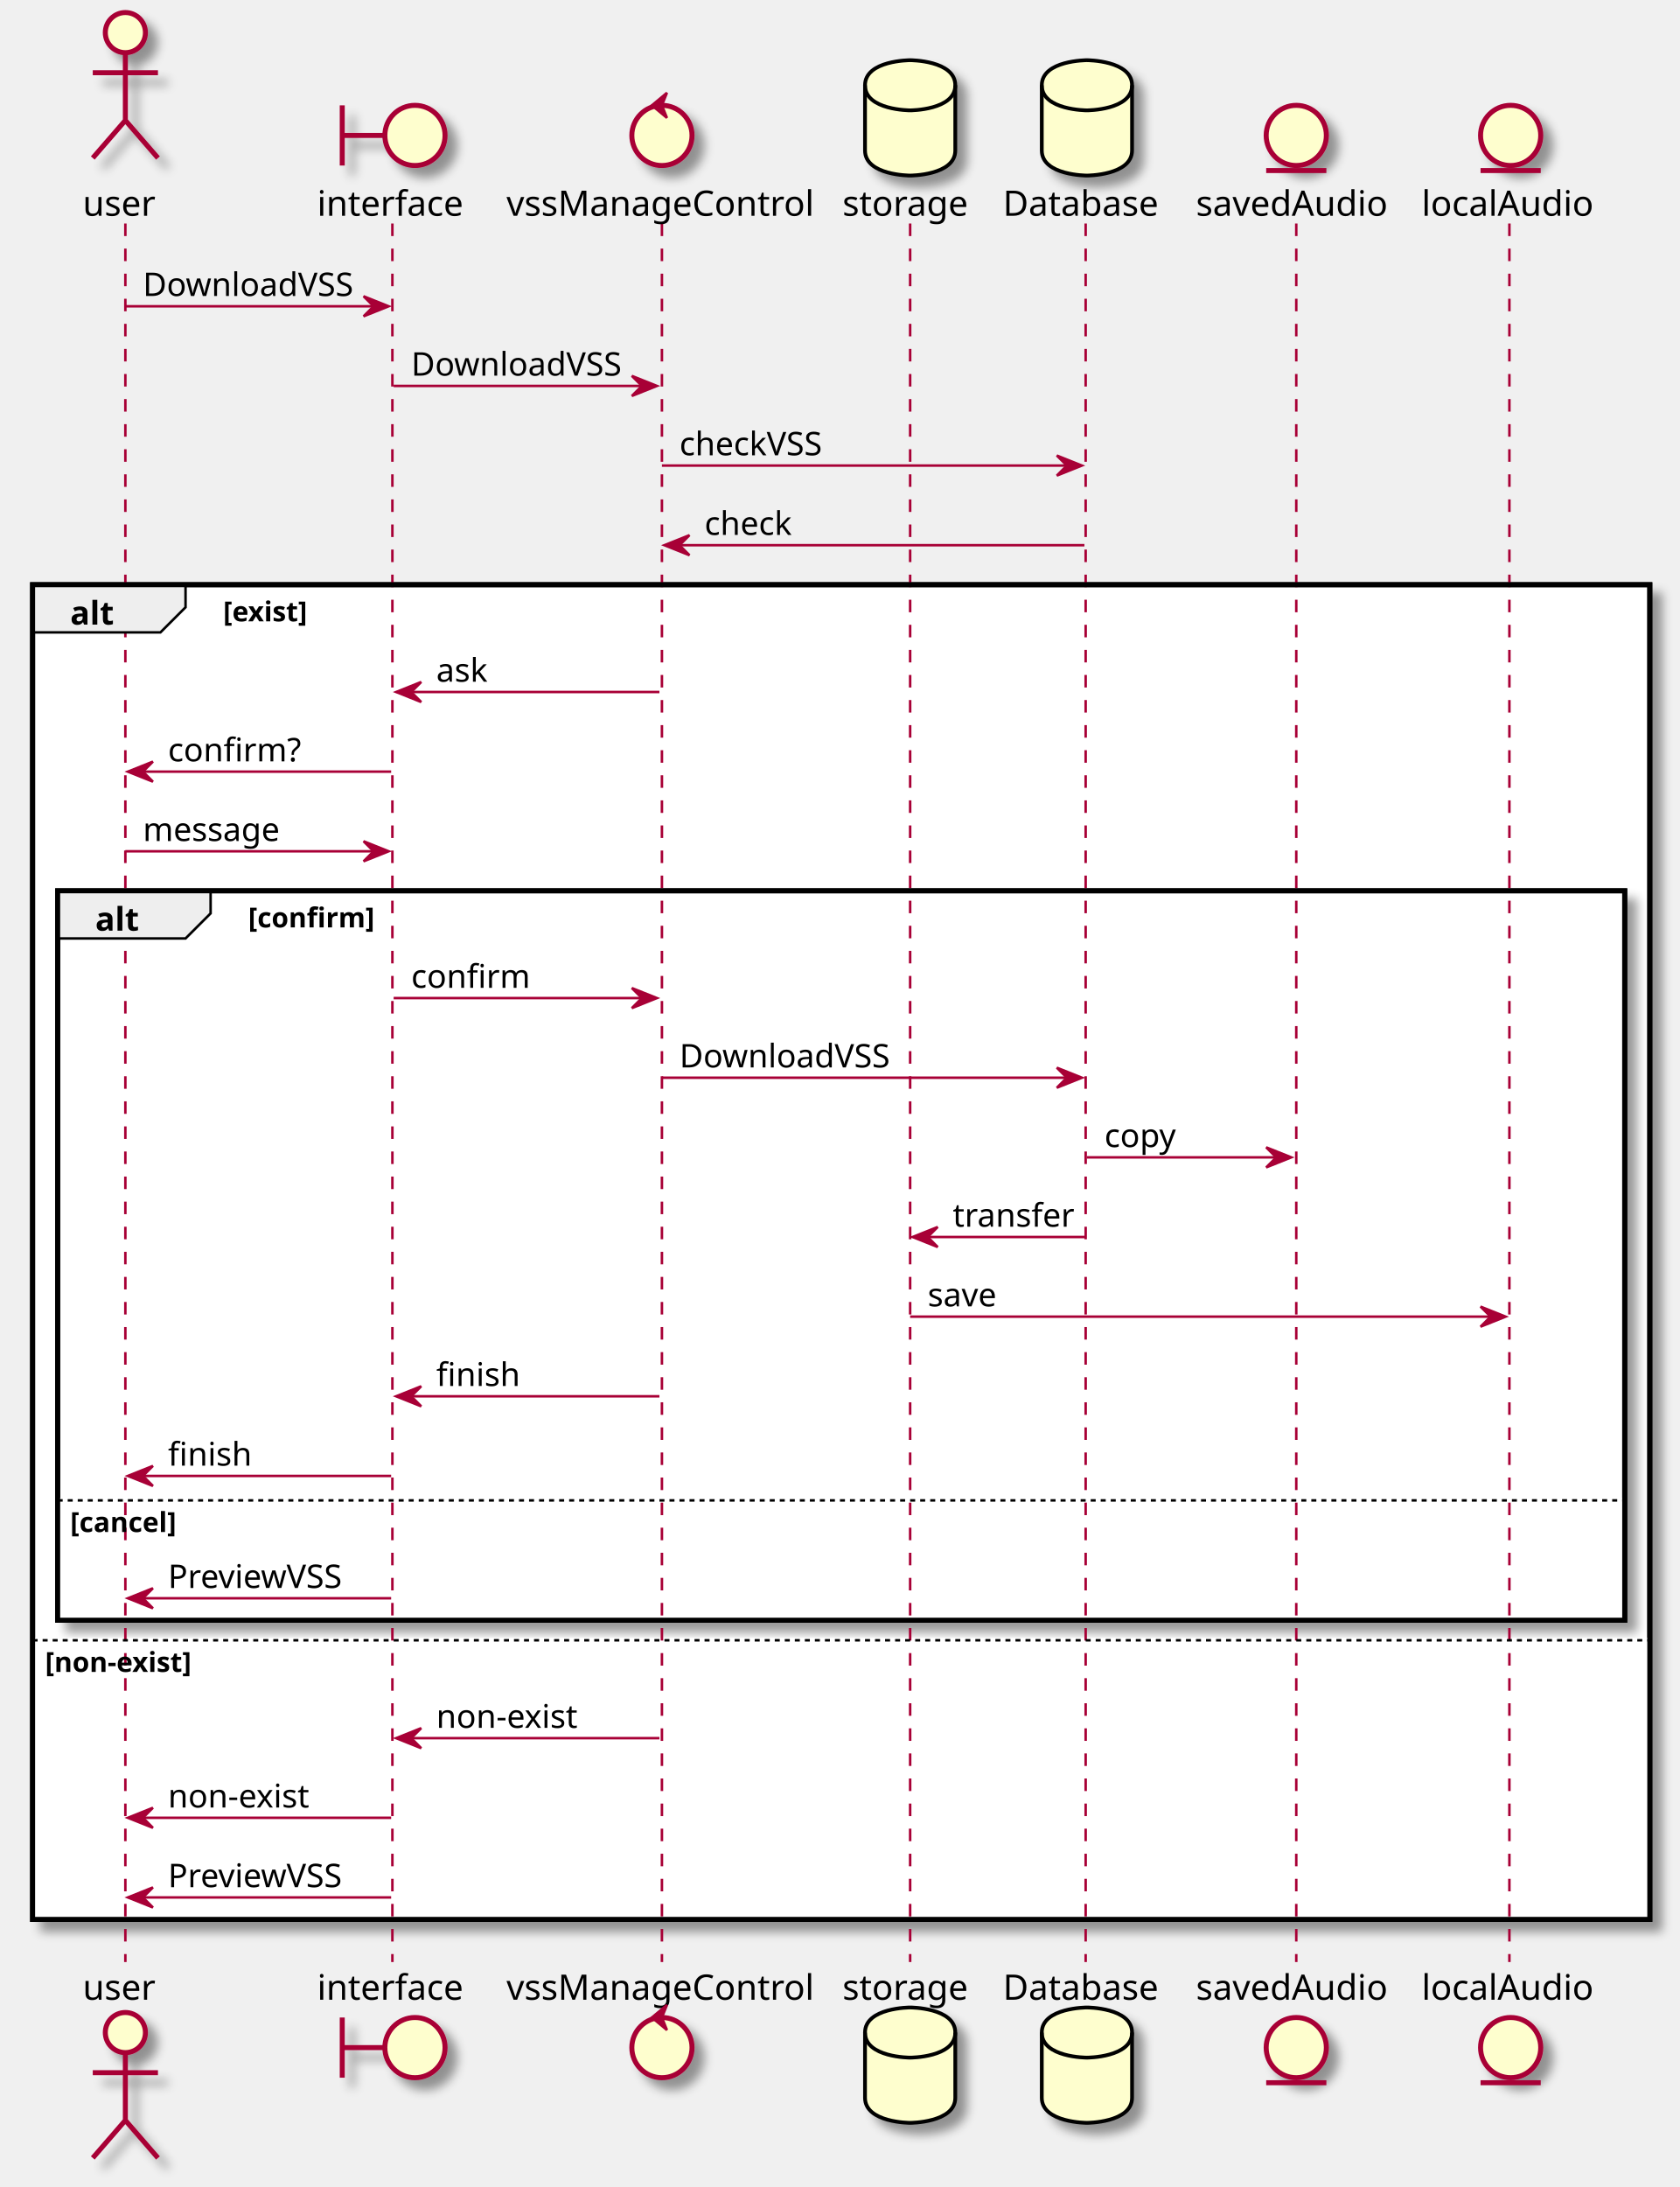
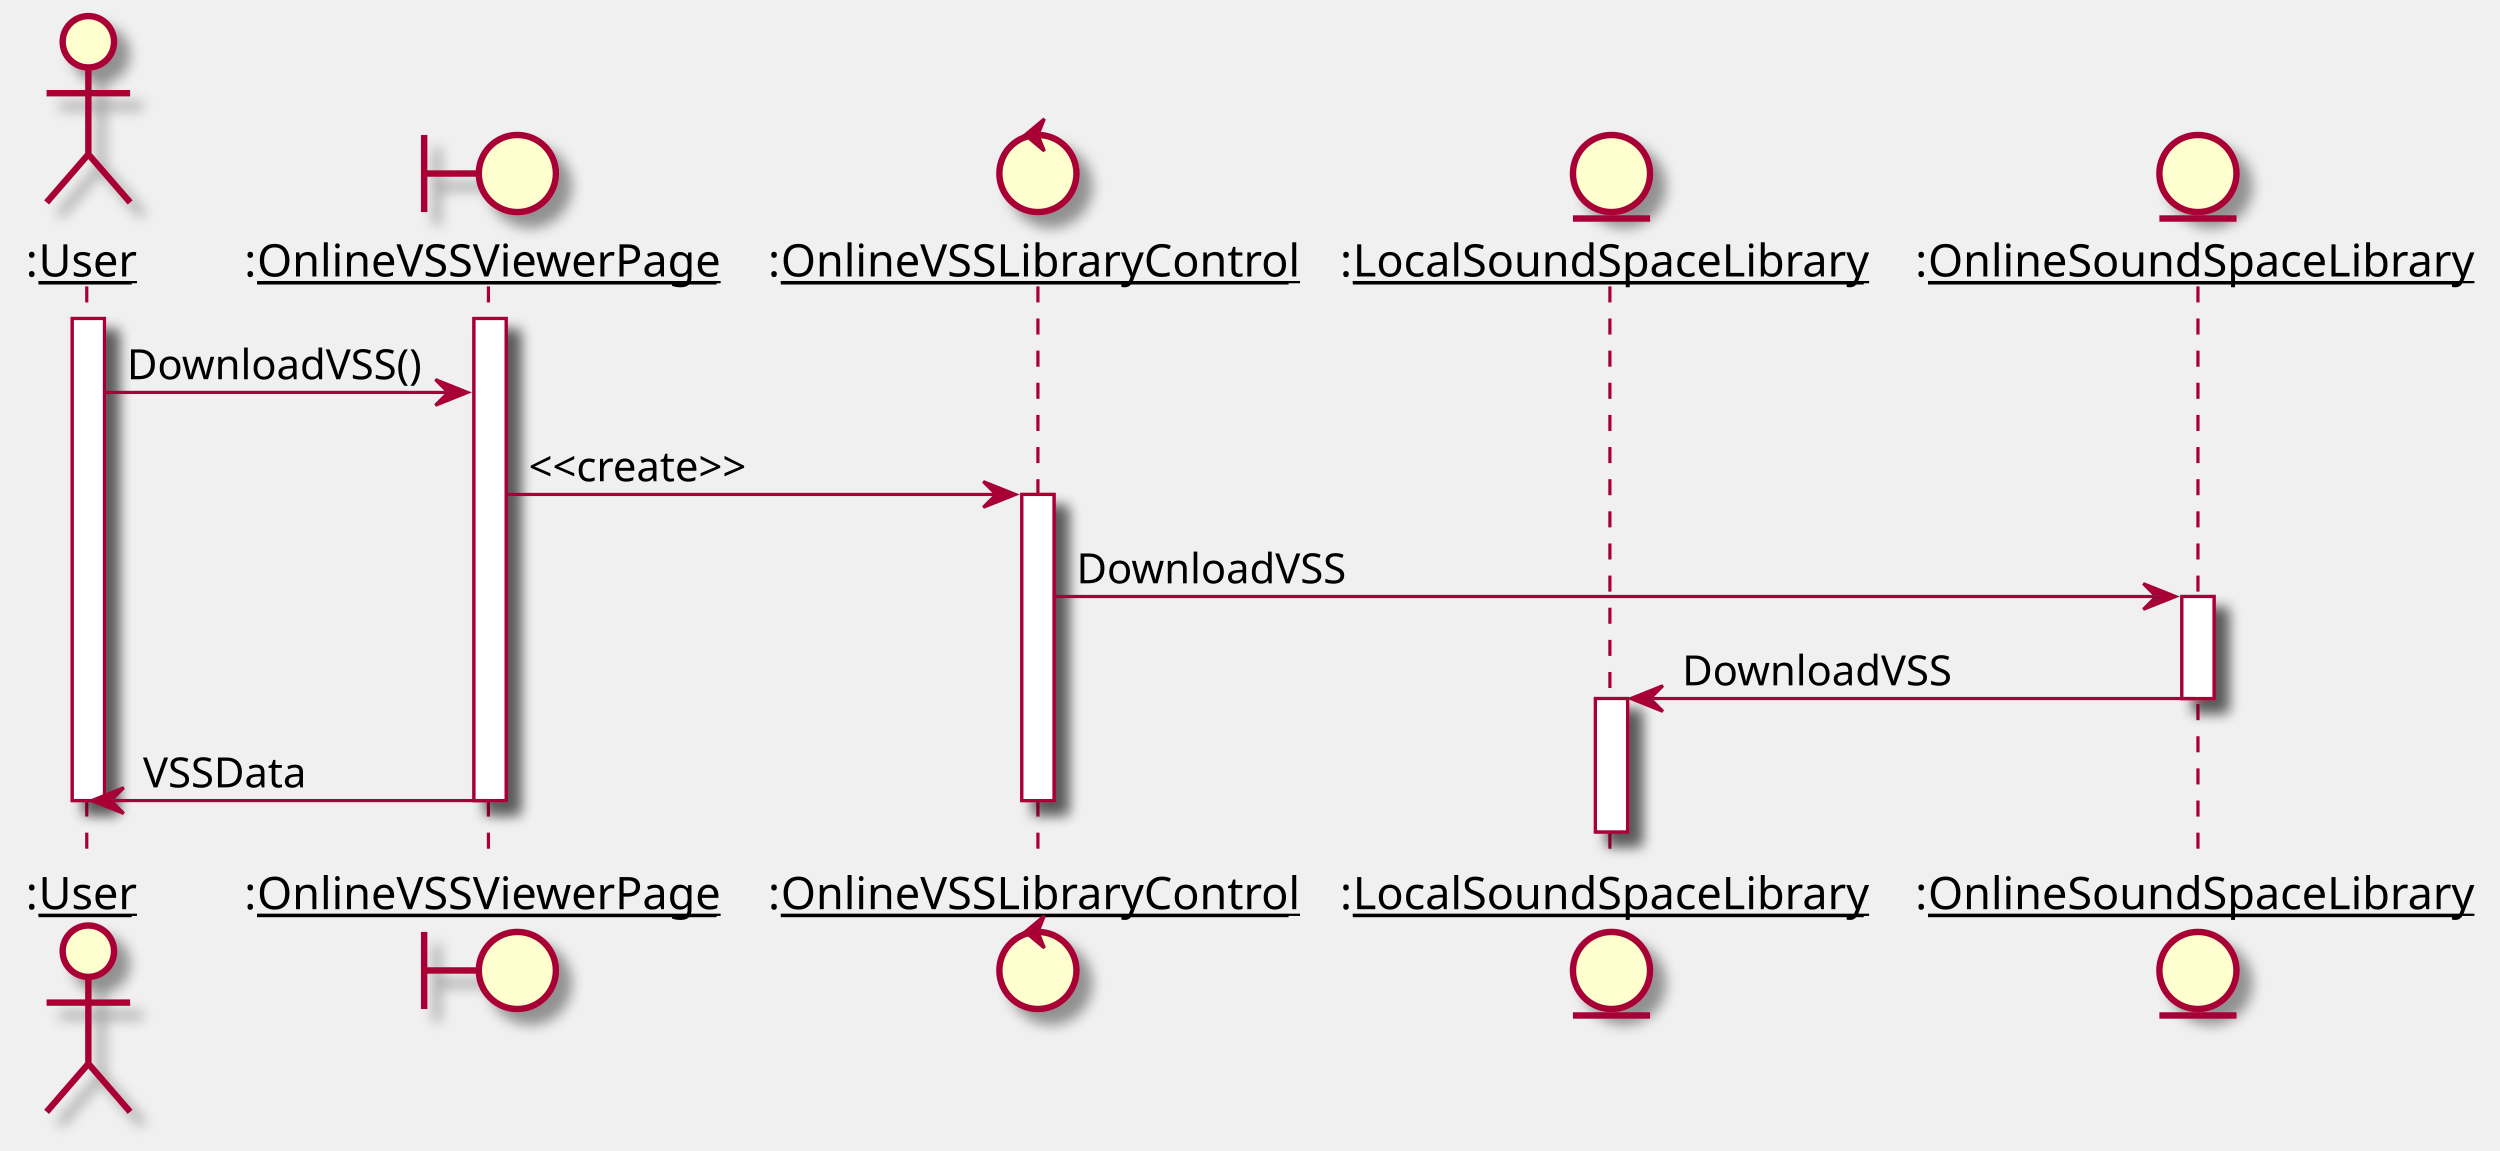
- <svg xmlns="http://www.w3.org/2000/svg" contentScriptType="application/ecmascript" contentStyleType="text/css" height="872px" preserveAspectRatio="none" style="width:670px;height:872px;" version="1.1" viewBox="0 0 670 872" width="670px" zoomAndPan="magnify">
+ <svg xmlns="http://www.w3.org/2000/svg" contentScriptType="application/ecmascript" contentStyleType="text/css" height="358px" preserveAspectRatio="none" style="width:778px;height:358px;" version="1.1" viewBox="0 0 778 358" width="778px" zoomAndPan="magnify">
  <defs>
-     <filter height="300%" id="fm28znw2k2tu3" width="300%" x="-1" y="-1">
+     <filter height="300%" id="f1rracoe5l9vw5" width="300%" x="-1" y="-1">
      <feGaussianBlur result="blurOut" stdDeviation="2.0" />
      <feColorMatrix in="blurOut" result="blurOut2" type="matrix" values="0 0 0 0 0 0 0 0 0 0 0 0 0 0 0 0 0 0 .4 0" />
      <feOffset dx="4.0" dy="4.0" in="blurOut2" result="blurOut3" />
      <feBlend in="SourceGraphic" in2="blurOut3" mode="normal" />
    </filter>
  </defs>
  <g>
-     <rect fill="#FFFFFF" filter="url(#fm28znw2k2tu3)" height="532.162" style="stroke: #000000; stroke-width: 2.0;" width="645" x="13" y="233.138" />
-     <rect fill="#FFFFFF" filter="url(#fm28znw2k2tu3)" height="290.835" style="stroke: #000000; stroke-width: 2.0;" width="625" x="23" y="355.178" />
-     <rect fill="#FFFFFF" height="48.777" style="stroke: none; stroke-width: 1.0;" width="625" x="23" y="597.236" />
-     <rect fill="#FFFFFF" height="112.286" style="stroke: none; stroke-width: 1.0;" width="645" x="13" y="653.014" />
-     <line style="stroke: #A80036; stroke-width: 1.0; stroke-dasharray: 5.0,5.0;" x1="50" x2="50" y1="89.12" y2="782.3" />
-     <line style="stroke: #A80036; stroke-width: 1.0; stroke-dasharray: 5.0,5.0;" x1="156.5" x2="156.5" y1="89.12" y2="782.3" />
-     <line style="stroke: #A80036; stroke-width: 1.0; stroke-dasharray: 5.0,5.0;" x1="264" x2="264" y1="89.12" y2="782.3" />
-     <line style="stroke: #A80036; stroke-width: 1.0; stroke-dasharray: 5.0,5.0;" x1="363" x2="363" y1="89.12" y2="782.3" />
-     <line style="stroke: #A80036; stroke-width: 1.0; stroke-dasharray: 5.0,5.0;" x1="433" x2="433" y1="89.12" y2="782.3" />
-     <line style="stroke: #A80036; stroke-width: 1.0; stroke-dasharray: 5.0,5.0;" x1="517" x2="517" y1="89.12" y2="782.3" />
-     <line style="stroke: #A80036; stroke-width: 1.0; stroke-dasharray: 5.0,5.0;" x1="602" x2="602" y1="89.12" y2="782.3" />
-     <text fill="#000000" font-family="sans-serif" font-size="14" lengthAdjust="spacingAndGlyphs" textLength="28" x="33" y="86.044">user</text>
-     <ellipse cx="50" cy="13" fill="#FEFECE" filter="url(#fm28znw2k2tu3)" rx="8" ry="8" style="stroke: #A80036; stroke-width: 2.0;" />
-     <path d="M50,21 L50,48 M37,29 L63,29 M50,48 L37,63 M50,48 L63,63 " fill="none" filter="url(#fm28znw2k2tu3)" style="stroke: #A80036; stroke-width: 2.0;" />
-     <text fill="#000000" font-family="sans-serif" font-size="14" lengthAdjust="spacingAndGlyphs" textLength="28" x="33" y="797.344">user</text>
-     <ellipse cx="50" cy="810.42" fill="#FEFECE" filter="url(#fm28znw2k2tu3)" rx="8" ry="8" style="stroke: #A80036; stroke-width: 2.0;" />
-     <path d="M50,818.42 L50,845.42 M37,826.42 L63,826.42 M50,845.42 L37,860.42 M50,845.42 L63,860.42 " fill="none" filter="url(#fm28znw2k2tu3)" style="stroke: #A80036; stroke-width: 2.0;" />
-     <text fill="#000000" font-family="sans-serif" font-size="14" lengthAdjust="spacingAndGlyphs" textLength="55" x="126.5" y="86.044">interface</text>
-     <path d="M136.5,42 L136.5,66 M136.5,54 L153.5,54 " fill="none" filter="url(#fm28znw2k2tu3)" style="stroke: #A80036; stroke-width: 2.0;" />
-     <ellipse cx="165.5" cy="54" fill="#FEFECE" filter="url(#fm28znw2k2tu3)" rx="12" ry="12" style="stroke: #A80036; stroke-width: 2.0;" />
-     <text fill="#000000" font-family="sans-serif" font-size="14" lengthAdjust="spacingAndGlyphs" textLength="55" x="126.5" y="797.344">interface</text>
-     <path d="M136.5,804.42 L136.5,828.42 M136.5,816.42 L153.5,816.42 " fill="none" filter="url(#fm28znw2k2tu3)" style="stroke: #A80036; stroke-width: 2.0;" />
-     <ellipse cx="165.5" cy="816.42" fill="#FEFECE" filter="url(#fm28znw2k2tu3)" rx="12" ry="12" style="stroke: #A80036; stroke-width: 2.0;" />
-     <text fill="#000000" font-family="sans-serif" font-size="14" lengthAdjust="spacingAndGlyphs" textLength="118" x="202" y="86.044">vssManageControl</text>
-     <ellipse cx="264" cy="54" fill="#FEFECE" filter="url(#fm28znw2k2tu3)" rx="12" ry="12" style="stroke: #A80036; stroke-width: 2.0;" />
-     <polygon fill="#A80036" points="260,42,266,37,264,42,266,47,260,42" style="stroke: #A80036; stroke-width: 1.0;" />
-     <text fill="#000000" font-family="sans-serif" font-size="14" lengthAdjust="spacingAndGlyphs" textLength="118" x="202" y="797.344">vssManageControl</text>
-     <ellipse cx="264" cy="816.42" fill="#FEFECE" filter="url(#fm28znw2k2tu3)" rx="12" ry="12" style="stroke: #A80036; stroke-width: 2.0;" />
-     <polygon fill="#A80036" points="260,804.42,266,799.42,264,804.42,266,809.42,260,804.42" style="stroke: #A80036; stroke-width: 1.0;" />
-     <text fill="#000000" font-family="sans-serif" font-size="14" lengthAdjust="spacingAndGlyphs" textLength="48" x="336" y="86.044">storage</text>
-     <path d="M345,34 C345,24 363,24 363,24 C363,24 381,24 381,34 L381,60 C381,70 363,70 363,70 C363,70 345,70 345,60 L345,34 " fill="#FEFECE" filter="url(#fm28znw2k2tu3)" style="stroke: #000000; stroke-width: 1.5;" />
-     <path d="M345,34 C345,44 363,44 363,44 C363,44 381,44 381,34 " fill="none" style="stroke: #000000; stroke-width: 1.5;" />
-     <text fill="#000000" font-family="sans-serif" font-size="14" lengthAdjust="spacingAndGlyphs" textLength="48" x="336" y="797.344">storage</text>
-     <path d="M345,810.42 C345,800.42 363,800.42 363,800.42 C363,800.42 381,800.42 381,810.42 L381,836.42 C381,846.42 363,846.42 363,846.42 C363,846.42 345,846.42 345,836.42 L345,810.42 " fill="#FEFECE" filter="url(#fm28znw2k2tu3)" style="stroke: #000000; stroke-width: 1.5;" />
-     <path d="M345,810.42 C345,820.42 363,820.42 363,820.42 C363,820.42 381,820.42 381,810.42 " fill="none" style="stroke: #000000; stroke-width: 1.5;" />
-     <text fill="#000000" font-family="sans-serif" font-size="14" lengthAdjust="spacingAndGlyphs" textLength="61" x="400" y="86.044">Database</text>
-     <path d="M415.5,34 C415.5,24 433.5,24 433.5,24 C433.5,24 451.5,24 451.5,34 L451.5,60 C451.5,70 433.5,70 433.5,70 C433.5,70 415.5,70 415.5,60 L415.5,34 " fill="#FEFECE" filter="url(#fm28znw2k2tu3)" style="stroke: #000000; stroke-width: 1.5;" />
-     <path d="M415.5,34 C415.5,44 433.5,44 433.5,44 C433.5,44 451.5,44 451.5,34 " fill="none" style="stroke: #000000; stroke-width: 1.5;" />
-     <text fill="#000000" font-family="sans-serif" font-size="14" lengthAdjust="spacingAndGlyphs" textLength="61" x="400" y="797.344">Database</text>
-     <path d="M415.5,810.42 C415.5,800.42 433.5,800.42 433.5,800.42 C433.5,800.42 451.5,800.42 451.5,810.42 L451.5,836.42 C451.5,846.42 433.5,846.42 433.5,846.42 C433.5,846.42 415.5,846.42 415.5,836.42 L415.5,810.42 " fill="#FEFECE" filter="url(#fm28znw2k2tu3)" style="stroke: #000000; stroke-width: 1.5;" />
-     <path d="M415.5,810.42 C415.5,820.42 433.5,820.42 433.5,820.42 C433.5,820.42 451.5,820.42 451.5,810.42 " fill="none" style="stroke: #000000; stroke-width: 1.5;" />
-     <text fill="#000000" font-family="sans-serif" font-size="14" lengthAdjust="spacingAndGlyphs" textLength="74" x="477" y="86.044">savedAudio</text>
-     <ellipse cx="517" cy="54" fill="#FEFECE" filter="url(#fm28znw2k2tu3)" rx="12" ry="12" style="stroke: #A80036; stroke-width: 2.0;" />
-     <line style="stroke: #A80036; stroke-width: 2.0;" x1="505" x2="529" y1="68" y2="68" />
-     <text fill="#000000" font-family="sans-serif" font-size="14" lengthAdjust="spacingAndGlyphs" textLength="74" x="477" y="797.344">savedAudio</text>
-     <ellipse cx="517" cy="816.42" fill="#FEFECE" filter="url(#fm28znw2k2tu3)" rx="12" ry="12" style="stroke: #A80036; stroke-width: 2.0;" />
-     <line style="stroke: #A80036; stroke-width: 2.0;" x1="505" x2="529" y1="830.42" y2="830.42" />
-     <text fill="#000000" font-family="sans-serif" font-size="14" lengthAdjust="spacingAndGlyphs" textLength="65" x="567" y="86.044">localAudio</text>
-     <ellipse cx="602.5" cy="54" fill="#FEFECE" filter="url(#fm28znw2k2tu3)" rx="12" ry="12" style="stroke: #A80036; stroke-width: 2.0;" />
-     <line style="stroke: #A80036; stroke-width: 2.0;" x1="590.5" x2="614.5" y1="68" y2="68" />
-     <text fill="#000000" font-family="sans-serif" font-size="14" lengthAdjust="spacingAndGlyphs" textLength="65" x="567" y="797.344">localAudio</text>
-     <ellipse cx="602.5" cy="816.42" fill="#FEFECE" filter="url(#fm28znw2k2tu3)" rx="12" ry="12" style="stroke: #A80036; stroke-width: 2.0;" />
-     <line style="stroke: #A80036; stroke-width: 2.0;" x1="590.5" x2="614.5" y1="830.42" y2="830.42" />
-     <polygon fill="#A80036" points="145,118.12,155,122.12,145,126.12,149,122.12" style="stroke: #A80036; stroke-width: 1.0;" />
-     <line style="stroke: #A80036; stroke-width: 1.0;" x1="50" x2="151" y1="122.12" y2="122.12" />
-     <text fill="#000000" font-family="sans-serif" font-size="13" lengthAdjust="spacingAndGlyphs" textLength="83" x="57" y="118.018">DownloadVSS</text>
-     <polygon fill="#A80036" points="252,149.875,262,153.875,252,157.875,256,153.875" style="stroke: #A80036; stroke-width: 1.0;" />
-     <line style="stroke: #A80036; stroke-width: 1.0;" x1="157" x2="258" y1="153.875" y2="153.875" />
-     <text fill="#000000" font-family="sans-serif" font-size="13" lengthAdjust="spacingAndGlyphs" textLength="83" x="164" y="149.773">DownloadVSS</text>
-     <polygon fill="#A80036" points="421.5,181.629,431.5,185.629,421.5,189.629,425.5,185.629" style="stroke: #A80036; stroke-width: 1.0;" />
-     <line style="stroke: #A80036; stroke-width: 1.0;" x1="264" x2="427.5" y1="185.629" y2="185.629" />
-     <text fill="#000000" font-family="sans-serif" font-size="13" lengthAdjust="spacingAndGlyphs" textLength="62" x="271" y="181.527">checkVSS</text>
-     <polygon fill="#A80036" points="275,213.383,265,217.383,275,221.383,271,217.383" style="stroke: #A80036; stroke-width: 1.0;" />
-     <line style="stroke: #A80036; stroke-width: 1.0;" x1="269" x2="432.5" y1="217.383" y2="217.383" />
-     <text fill="#000000" font-family="sans-serif" font-size="13" lengthAdjust="spacingAndGlyphs" textLength="35" x="281" y="213.281">check</text>
-     <path d="M13,233.138 L74,233.138 L74,242.138 L64,252.138 L13,252.138 L13,233.138 " fill="#EEEEEE" style="stroke: #000000; stroke-width: 1.0;" />
-     <rect fill="none" height="532.162" style="stroke: #000000; stroke-width: 2.0;" width="645" x="13" y="233.138" />
-     <text fill="#000000" font-family="sans-serif" font-size="13" font-weight="bold" lengthAdjust="spacingAndGlyphs" textLength="16" x="28" y="249.036">alt</text>
-     <text fill="#000000" font-family="sans-serif" font-size="11" font-weight="bold" lengthAdjust="spacingAndGlyphs" textLength="35" x="89" y="247.744">[exist]</text>
-     <polygon fill="#A80036" points="168,271.915,158,275.915,168,279.915,164,275.915" style="stroke: #A80036; stroke-width: 1.0;" />
-     <line style="stroke: #A80036; stroke-width: 1.0;" x1="162" x2="263" y1="275.915" y2="275.915" />
-     <text fill="#000000" font-family="sans-serif" font-size="13" lengthAdjust="spacingAndGlyphs" textLength="21" x="174" y="271.813">ask</text>
-     <polygon fill="#A80036" points="61,303.669,51,307.669,61,311.669,57,307.669" style="stroke: #A80036; stroke-width: 1.0;" />
-     <line style="stroke: #A80036; stroke-width: 1.0;" x1="55" x2="156" y1="307.669" y2="307.669" />
-     <text fill="#000000" font-family="sans-serif" font-size="13" lengthAdjust="spacingAndGlyphs" textLength="49" x="67" y="303.567">confirm?</text>
-     <polygon fill="#A80036" points="145,335.424,155,339.424,145,343.424,149,339.424" style="stroke: #A80036; stroke-width: 1.0;" />
-     <line style="stroke: #A80036; stroke-width: 1.0;" x1="50" x2="151" y1="339.424" y2="339.424" />
-     <text fill="#000000" font-family="sans-serif" font-size="13" lengthAdjust="spacingAndGlyphs" textLength="53" x="57" y="335.322">message</text>
-     <path d="M23,355.178 L84,355.178 L84,364.178 L74,374.178 L23,374.178 L23,355.178 " fill="#EEEEEE" style="stroke: #000000; stroke-width: 1.0;" />
-     <rect fill="none" height="290.835" style="stroke: #000000; stroke-width: 2.0;" width="625" x="23" y="355.178" />
-     <text fill="#000000" font-family="sans-serif" font-size="13" font-weight="bold" lengthAdjust="spacingAndGlyphs" textLength="16" x="38" y="371.076">alt</text>
-     <text fill="#000000" font-family="sans-serif" font-size="11" font-weight="bold" lengthAdjust="spacingAndGlyphs" textLength="51" x="99" y="369.784">[confirm]</text>
-     <polygon fill="#A80036" points="252,393.956,262,397.956,252,401.956,256,397.956" style="stroke: #A80036; stroke-width: 1.0;" />
-     <line style="stroke: #A80036; stroke-width: 1.0;" x1="157" x2="258" y1="397.956" y2="397.956" />
-     <text fill="#000000" font-family="sans-serif" font-size="13" lengthAdjust="spacingAndGlyphs" textLength="42" x="164" y="393.853">confirm</text>
-     <polygon fill="#A80036" points="421.5,425.71,431.5,429.71,421.5,433.71,425.5,429.71" style="stroke: #A80036; stroke-width: 1.0;" />
-     <line style="stroke: #A80036; stroke-width: 1.0;" x1="264" x2="427.5" y1="429.71" y2="429.71" />
-     <text fill="#000000" font-family="sans-serif" font-size="13" lengthAdjust="spacingAndGlyphs" textLength="83" x="271" y="425.608">DownloadVSS</text>
-     <polygon fill="#A80036" points="505,457.464,515,461.464,505,465.464,509,461.464" style="stroke: #A80036; stroke-width: 1.0;" />
-     <line style="stroke: #A80036; stroke-width: 1.0;" x1="433.5" x2="511" y1="461.464" y2="461.464" />
-     <text fill="#000000" font-family="sans-serif" font-size="13" lengthAdjust="spacingAndGlyphs" textLength="28" x="440.5" y="457.362">copy</text>
-     <polygon fill="#A80036" points="374,489.219,364,493.219,374,497.219,370,493.219" style="stroke: #A80036; stroke-width: 1.0;" />
-     <line style="stroke: #A80036; stroke-width: 1.0;" x1="368" x2="432.5" y1="493.219" y2="493.219" />
-     <text fill="#000000" font-family="sans-serif" font-size="13" lengthAdjust="spacingAndGlyphs" textLength="43" x="380" y="489.117">transfer</text>
-     <polygon fill="#A80036" points="590.5,520.973,600.5,524.973,590.5,528.973,594.5,524.973" style="stroke: #A80036; stroke-width: 1.0;" />
-     <line style="stroke: #A80036; stroke-width: 1.0;" x1="363" x2="596.5" y1="524.973" y2="524.973" />
-     <text fill="#000000" font-family="sans-serif" font-size="13" lengthAdjust="spacingAndGlyphs" textLength="26" x="370" y="520.871">save</text>
-     <polygon fill="#A80036" points="168,552.727,158,556.727,168,560.727,164,556.727" style="stroke: #A80036; stroke-width: 1.0;" />
-     <line style="stroke: #A80036; stroke-width: 1.0;" x1="162" x2="263" y1="556.727" y2="556.727" />
-     <text fill="#000000" font-family="sans-serif" font-size="13" lengthAdjust="spacingAndGlyphs" textLength="30" x="174" y="552.625">finish</text>
-     <polygon fill="#A80036" points="61,584.482,51,588.482,61,592.482,57,588.482" style="stroke: #A80036; stroke-width: 1.0;" />
-     <line style="stroke: #A80036; stroke-width: 1.0;" x1="55" x2="156" y1="588.482" y2="588.482" />
-     <text fill="#000000" font-family="sans-serif" font-size="13" lengthAdjust="spacingAndGlyphs" textLength="30" x="67" y="584.38">finish</text>
-     <line style="stroke: #000000; stroke-width: 1.0; stroke-dasharray: 2.0,2.0;" x1="23" x2="648" y1="598.236" y2="598.236" />
-     <text fill="#000000" font-family="sans-serif" font-size="11" font-weight="bold" lengthAdjust="spacingAndGlyphs" textLength="43" x="28" y="610.842">[cancel]</text>
-     <polygon fill="#A80036" points="61,633.259,51,637.259,61,641.259,57,637.259" style="stroke: #A80036; stroke-width: 1.0;" />
-     <line style="stroke: #A80036; stroke-width: 1.0;" x1="55" x2="156" y1="637.259" y2="637.259" />
-     <text fill="#000000" font-family="sans-serif" font-size="13" lengthAdjust="spacingAndGlyphs" textLength="71" x="67" y="633.157">PreviewVSS</text>
-     <line style="stroke: #000000; stroke-width: 1.0; stroke-dasharray: 2.0,2.0;" x1="13" x2="658" y1="654.014" y2="654.014" />
-     <text fill="#000000" font-family="sans-serif" font-size="11" font-weight="bold" lengthAdjust="spacingAndGlyphs" textLength="60" x="18" y="666.62">[non-exist]</text>
-     <polygon fill="#A80036" points="168,689.037,158,693.037,168,697.037,164,693.037" style="stroke: #A80036; stroke-width: 1.0;" />
-     <line style="stroke: #A80036; stroke-width: 1.0;" x1="162" x2="263" y1="693.037" y2="693.037" />
-     <text fill="#000000" font-family="sans-serif" font-size="13" lengthAdjust="spacingAndGlyphs" textLength="53" x="174" y="688.935">non-exist</text>
-     <polygon fill="#A80036" points="61,720.791,51,724.791,61,728.791,57,724.791" style="stroke: #A80036; stroke-width: 1.0;" />
-     <line style="stroke: #A80036; stroke-width: 1.0;" x1="55" x2="156" y1="724.791" y2="724.791" />
-     <text fill="#000000" font-family="sans-serif" font-size="13" lengthAdjust="spacingAndGlyphs" textLength="53" x="67" y="720.689">non-exist</text>
-     <polygon fill="#A80036" points="61,752.545,51,756.545,61,760.545,57,756.545" style="stroke: #A80036; stroke-width: 1.0;" />
-     <line style="stroke: #A80036; stroke-width: 1.0;" x1="55" x2="156" y1="756.545" y2="756.545" />
-     <text fill="#000000" font-family="sans-serif" font-size="13" lengthAdjust="spacingAndGlyphs" textLength="71" x="67" y="752.443">PreviewVSS</text>
+     <rect fill="#FFFFFF" filter="url(#f1rracoe5l9vw5)" height="150.018" style="stroke: #A80036; stroke-width: 1.0;" width="10" x="22.5" y="99.12" />
+     <rect fill="#FFFFFF" filter="url(#f1rracoe5l9vw5)" height="150.018" style="stroke: #A80036; stroke-width: 1.0;" width="10" x="147.5" y="99.12" />
+     <rect fill="#FFFFFF" filter="url(#f1rracoe5l9vw5)" height="95.263" style="stroke: #A80036; stroke-width: 1.0;" width="10" x="318" y="153.875" />
+     <rect fill="#FFFFFF" filter="url(#f1rracoe5l9vw5)" height="41.509" style="stroke: #A80036; stroke-width: 1.0;" width="10" x="496.5" y="217.383" />
+     <rect fill="#FFFFFF" filter="url(#f1rracoe5l9vw5)" height="31.754" style="stroke: #A80036; stroke-width: 1.0;" width="10" x="679" y="185.629" />
+     <line style="stroke: #A80036; stroke-width: 1.0; stroke-dasharray: 5.0,5.0;" x1="27" x2="27" y1="89.12" y2="267.892" />
+     <line style="stroke: #A80036; stroke-width: 1.0; stroke-dasharray: 5.0,5.0;" x1="152" x2="152" y1="89.12" y2="267.892" />
+     <line style="stroke: #A80036; stroke-width: 1.0; stroke-dasharray: 5.0,5.0;" x1="323" x2="323" y1="89.12" y2="267.892" />
+     <line style="stroke: #A80036; stroke-width: 1.0; stroke-dasharray: 5.0,5.0;" x1="501" x2="501" y1="89.12" y2="267.892" />
+     <line style="stroke: #A80036; stroke-width: 1.0; stroke-dasharray: 5.0,5.0;" x1="684" x2="684" y1="89.12" y2="267.892" />
+     <text fill="#000000" font-family="sans-serif" font-size="14" lengthAdjust="spacingAndGlyphs" textLength="4" x="8" y="86.044">:</text>
+     <text fill="#000000" font-family="sans-serif" font-size="14" lengthAdjust="spacingAndGlyphs" text-decoration="underline" textLength="29" x="12" y="86.044">User</text>
+     <line style="stroke: #000000; stroke-width: 1.0;" x1="12" x2="41" y1="88.044" y2="88.044" />
+     <ellipse cx="27.5" cy="13" fill="#FEFECE" filter="url(#f1rracoe5l9vw5)" rx="8" ry="8" style="stroke: #A80036; stroke-width: 2.0;" />
+     <path d="M27.5,21 L27.5,48 M14.5,29 L40.5,29 M27.5,48 L14.5,63 M27.5,48 L40.5,63 " fill="none" filter="url(#f1rracoe5l9vw5)" style="stroke: #A80036; stroke-width: 2.0;" />
+     <text fill="#000000" font-family="sans-serif" font-size="14" lengthAdjust="spacingAndGlyphs" textLength="4" x="8" y="282.936">:</text>
+     <text fill="#000000" font-family="sans-serif" font-size="14" lengthAdjust="spacingAndGlyphs" text-decoration="underline" textLength="29" x="12" y="282.936">User</text>
+     <line style="stroke: #000000; stroke-width: 1.0;" x1="12" x2="41" y1="284.936" y2="284.936" />
+     <ellipse cx="27.5" cy="296.012" fill="#FEFECE" filter="url(#f1rracoe5l9vw5)" rx="8" ry="8" style="stroke: #A80036; stroke-width: 2.0;" />
+     <path d="M27.5,304.012 L27.5,331.012 M14.5,312.012 L40.5,312.012 M27.5,331.012 L14.5,346.012 M27.5,331.012 L40.5,346.012 " fill="none" filter="url(#f1rracoe5l9vw5)" style="stroke: #A80036; stroke-width: 2.0;" />
+     <text fill="#000000" font-family="sans-serif" font-size="14" lengthAdjust="spacingAndGlyphs" textLength="4" x="76" y="86.044">:</text>
+     <text fill="#000000" font-family="sans-serif" font-size="14" lengthAdjust="spacingAndGlyphs" text-decoration="underline" textLength="143" x="80" y="86.044">OnlineVSSViewerPage</text>
+     <line style="stroke: #000000; stroke-width: 1.0;" x1="80" x2="223" y1="88.044" y2="88.044" />
+     <path d="M132,42 L132,66 M132,54 L149,54 " fill="none" filter="url(#f1rracoe5l9vw5)" style="stroke: #A80036; stroke-width: 2.0;" />
+     <ellipse cx="161" cy="54" fill="#FEFECE" filter="url(#f1rracoe5l9vw5)" rx="12" ry="12" style="stroke: #A80036; stroke-width: 2.0;" />
+     <text fill="#000000" font-family="sans-serif" font-size="14" lengthAdjust="spacingAndGlyphs" textLength="4" x="76" y="282.936">:</text>
+     <text fill="#000000" font-family="sans-serif" font-size="14" lengthAdjust="spacingAndGlyphs" text-decoration="underline" textLength="143" x="80" y="282.936">OnlineVSSViewerPage</text>
+     <line style="stroke: #000000; stroke-width: 1.0;" x1="80" x2="223" y1="284.936" y2="284.936" />
+     <path d="M132,290.012 L132,314.012 M132,302.012 L149,302.012 " fill="none" filter="url(#f1rracoe5l9vw5)" style="stroke: #A80036; stroke-width: 2.0;" />
+     <ellipse cx="161" cy="302.012" fill="#FEFECE" filter="url(#f1rracoe5l9vw5)" rx="12" ry="12" style="stroke: #A80036; stroke-width: 2.0;" />
+     <text fill="#000000" font-family="sans-serif" font-size="14" lengthAdjust="spacingAndGlyphs" textLength="4" x="239" y="86.044">:</text>
+     <text fill="#000000" font-family="sans-serif" font-size="14" lengthAdjust="spacingAndGlyphs" text-decoration="underline" textLength="158" x="243" y="86.044">OnlineVSSLibraryControl</text>
+     <line style="stroke: #000000; stroke-width: 1.0;" x1="243" x2="401" y1="88.044" y2="88.044" />
+     <ellipse cx="323" cy="54" fill="#FEFECE" filter="url(#f1rracoe5l9vw5)" rx="12" ry="12" style="stroke: #A80036; stroke-width: 2.0;" />
+     <polygon fill="#A80036" points="319,42,325,37,323,42,325,47,319,42" style="stroke: #A80036; stroke-width: 1.0;" />
+     <text fill="#000000" font-family="sans-serif" font-size="14" lengthAdjust="spacingAndGlyphs" textLength="4" x="239" y="282.936">:</text>
+     <text fill="#000000" font-family="sans-serif" font-size="14" lengthAdjust="spacingAndGlyphs" text-decoration="underline" textLength="158" x="243" y="282.936">OnlineVSSLibraryControl</text>
+     <line style="stroke: #000000; stroke-width: 1.0;" x1="243" x2="401" y1="284.936" y2="284.936" />
+     <ellipse cx="323" cy="302.012" fill="#FEFECE" filter="url(#f1rracoe5l9vw5)" rx="12" ry="12" style="stroke: #A80036; stroke-width: 2.0;" />
+     <polygon fill="#A80036" points="319,290.012,325,285.012,323,290.012,325,295.012,319,290.012" style="stroke: #A80036; stroke-width: 1.0;" />
+     <text fill="#000000" font-family="sans-serif" font-size="14" lengthAdjust="spacingAndGlyphs" textLength="4" x="417" y="86.044">:</text>
+     <text fill="#000000" font-family="sans-serif" font-size="14" lengthAdjust="spacingAndGlyphs" text-decoration="underline" textLength="159" x="421" y="86.044">LocalSoundSpaceLibrary</text>
+     <line style="stroke: #000000; stroke-width: 1.0;" x1="421" x2="580" y1="88.044" y2="88.044" />
+     <ellipse cx="501.5" cy="54" fill="#FEFECE" filter="url(#f1rracoe5l9vw5)" rx="12" ry="12" style="stroke: #A80036; stroke-width: 2.0;" />
+     <line style="stroke: #A80036; stroke-width: 2.0;" x1="489.5" x2="513.5" y1="68" y2="68" />
+     <text fill="#000000" font-family="sans-serif" font-size="14" lengthAdjust="spacingAndGlyphs" textLength="4" x="417" y="282.936">:</text>
+     <text fill="#000000" font-family="sans-serif" font-size="14" lengthAdjust="spacingAndGlyphs" text-decoration="underline" textLength="159" x="421" y="282.936">LocalSoundSpaceLibrary</text>
+     <line style="stroke: #000000; stroke-width: 1.0;" x1="421" x2="580" y1="284.936" y2="284.936" />
+     <ellipse cx="501.5" cy="302.012" fill="#FEFECE" filter="url(#f1rracoe5l9vw5)" rx="12" ry="12" style="stroke: #A80036; stroke-width: 2.0;" />
+     <line style="stroke: #A80036; stroke-width: 2.0;" x1="489.5" x2="513.5" y1="316.012" y2="316.012" />
+     <text fill="#000000" font-family="sans-serif" font-size="14" lengthAdjust="spacingAndGlyphs" textLength="4" x="596" y="86.044">:</text>
+     <text fill="#000000" font-family="sans-serif" font-size="14" lengthAdjust="spacingAndGlyphs" text-decoration="underline" textLength="166" x="600" y="86.044">OnlineSoundSpaceLibrary</text>
+     <line style="stroke: #000000; stroke-width: 1.0;" x1="600" x2="766" y1="88.044" y2="88.044" />
+     <ellipse cx="684" cy="54" fill="#FEFECE" filter="url(#f1rracoe5l9vw5)" rx="12" ry="12" style="stroke: #A80036; stroke-width: 2.0;" />
+     <line style="stroke: #A80036; stroke-width: 2.0;" x1="672" x2="696" y1="68" y2="68" />
+     <text fill="#000000" font-family="sans-serif" font-size="14" lengthAdjust="spacingAndGlyphs" textLength="4" x="596" y="282.936">:</text>
+     <text fill="#000000" font-family="sans-serif" font-size="14" lengthAdjust="spacingAndGlyphs" text-decoration="underline" textLength="166" x="600" y="282.936">OnlineSoundSpaceLibrary</text>
+     <line style="stroke: #000000; stroke-width: 1.0;" x1="600" x2="766" y1="284.936" y2="284.936" />
+     <ellipse cx="684" cy="302.012" fill="#FEFECE" filter="url(#f1rracoe5l9vw5)" rx="12" ry="12" style="stroke: #A80036; stroke-width: 2.0;" />
+     <line style="stroke: #A80036; stroke-width: 2.0;" x1="672" x2="696" y1="316.012" y2="316.012" />
+     <rect fill="#FFFFFF" filter="url(#f1rracoe5l9vw5)" height="150.018" style="stroke: #A80036; stroke-width: 1.0;" width="10" x="22.5" y="99.12" />
+     <rect fill="#FFFFFF" filter="url(#f1rracoe5l9vw5)" height="150.018" style="stroke: #A80036; stroke-width: 1.0;" width="10" x="147.5" y="99.12" />
+     <rect fill="#FFFFFF" filter="url(#f1rracoe5l9vw5)" height="95.263" style="stroke: #A80036; stroke-width: 1.0;" width="10" x="318" y="153.875" />
+     <rect fill="#FFFFFF" filter="url(#f1rracoe5l9vw5)" height="41.509" style="stroke: #A80036; stroke-width: 1.0;" width="10" x="496.5" y="217.383" />
+     <rect fill="#FFFFFF" filter="url(#f1rracoe5l9vw5)" height="31.754" style="stroke: #A80036; stroke-width: 1.0;" width="10" x="679" y="185.629" />
+     <polygon fill="#A80036" points="135.5,118.12,145.5,122.12,135.5,126.12,139.5,122.12" style="stroke: #A80036; stroke-width: 1.0;" />
+     <line style="stroke: #A80036; stroke-width: 1.0;" x1="32.5" x2="141.5" y1="122.12" y2="122.12" />
+     <text fill="#000000" font-family="sans-serif" font-size="13" lengthAdjust="spacingAndGlyphs" textLength="91" x="39.5" y="118.018">DownloadVSS()</text>
+     <polygon fill="#A80036" points="306,149.875,316,153.875,306,157.875,310,153.875" style="stroke: #A80036; stroke-width: 1.0;" />
+     <line style="stroke: #A80036; stroke-width: 1.0;" x1="157.5" x2="312" y1="153.875" y2="153.875" />
+     <text fill="#000000" font-family="sans-serif" font-size="13" lengthAdjust="spacingAndGlyphs" textLength="68" x="164.5" y="149.773">&lt;&lt;create&gt;&gt;</text>
+     <polygon fill="#A80036" points="667,181.629,677,185.629,667,189.629,671,185.629" style="stroke: #A80036; stroke-width: 1.0;" />
+     <line style="stroke: #A80036; stroke-width: 1.0;" x1="328" x2="673" y1="185.629" y2="185.629" />
+     <text fill="#000000" font-family="sans-serif" font-size="13" lengthAdjust="spacingAndGlyphs" textLength="83" x="335" y="181.527">DownloadVSS</text>
+     <polygon fill="#A80036" points="517.5,213.383,507.5,217.383,517.5,221.383,513.5,217.383" style="stroke: #A80036; stroke-width: 1.0;" />
+     <line style="stroke: #A80036; stroke-width: 1.0;" x1="511.5" x2="683" y1="217.383" y2="217.383" />
+     <text fill="#000000" font-family="sans-serif" font-size="13" lengthAdjust="spacingAndGlyphs" textLength="83" x="523.5" y="213.281">DownloadVSS</text>
+     <polygon fill="#A80036" points="38.5,245.138,28.5,249.138,38.5,253.138,34.5,249.138" style="stroke: #A80036; stroke-width: 1.0;" />
+     <line style="stroke: #A80036; stroke-width: 1.0;" x1="32.5" x2="151.5" y1="249.138" y2="249.138" />
+     <text fill="#000000" font-family="sans-serif" font-size="13" lengthAdjust="spacingAndGlyphs" textLength="54" x="44.5" y="245.036">VSSData</text>
  </g>
</svg>
